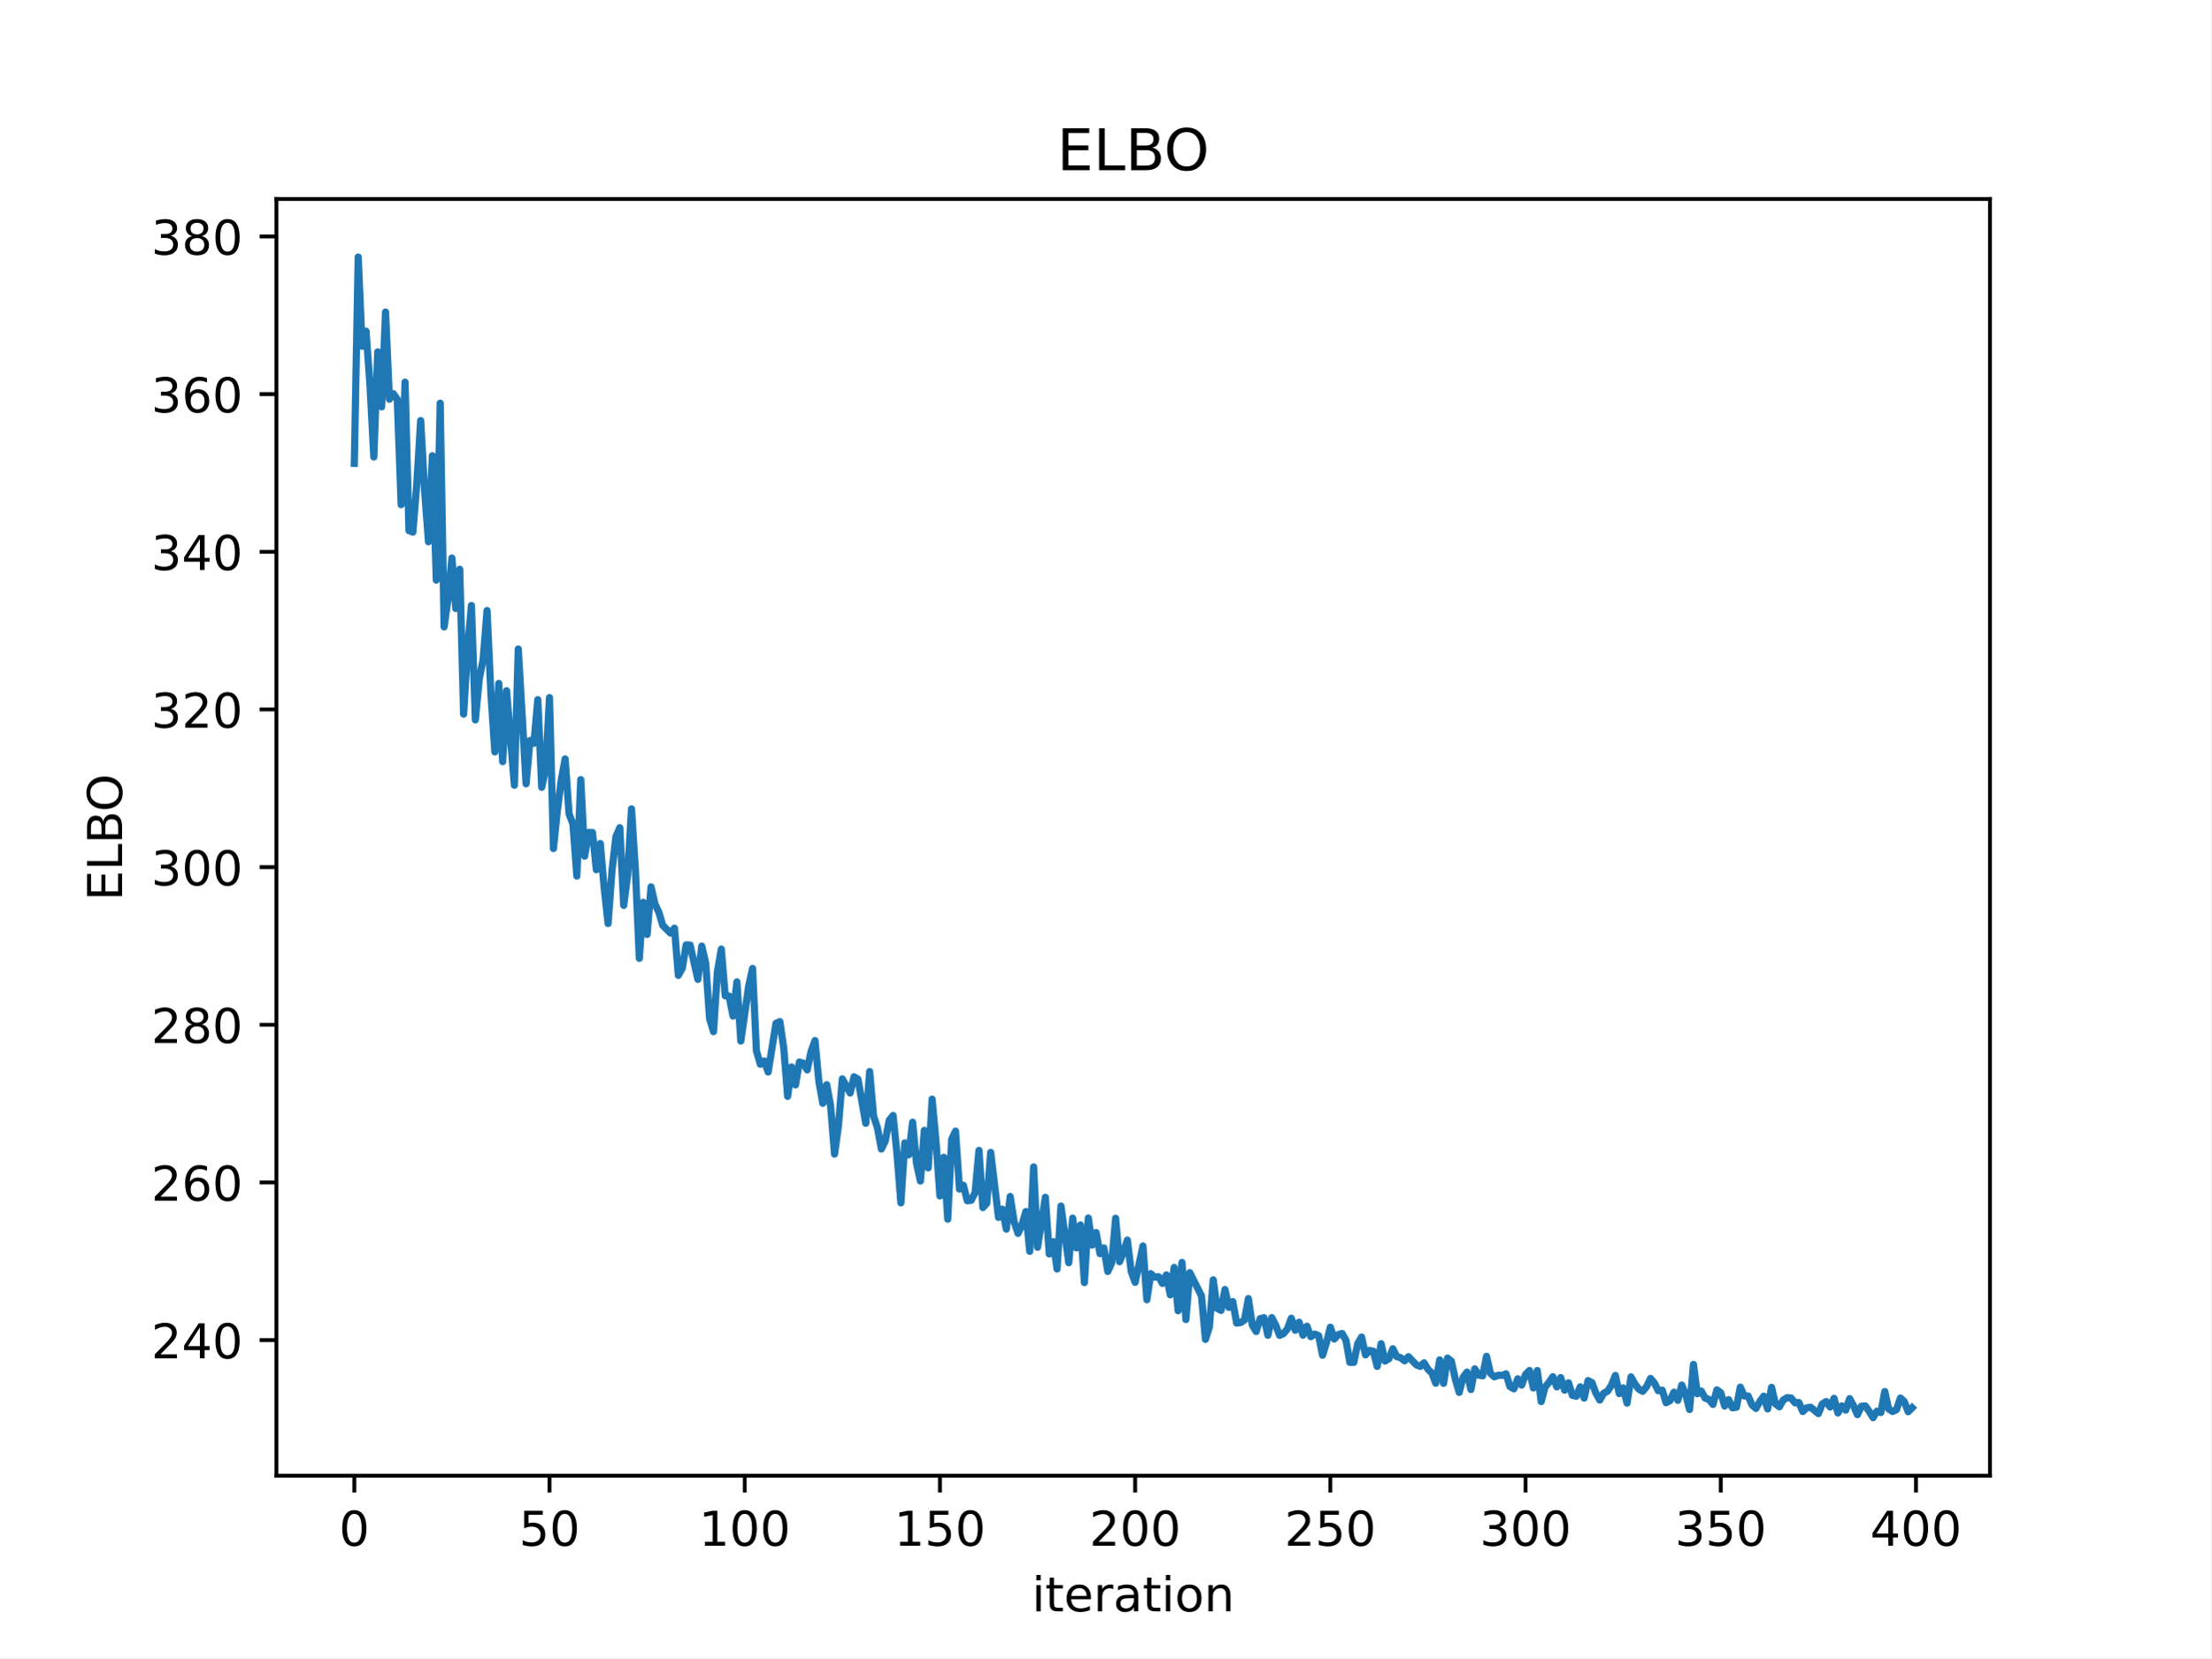
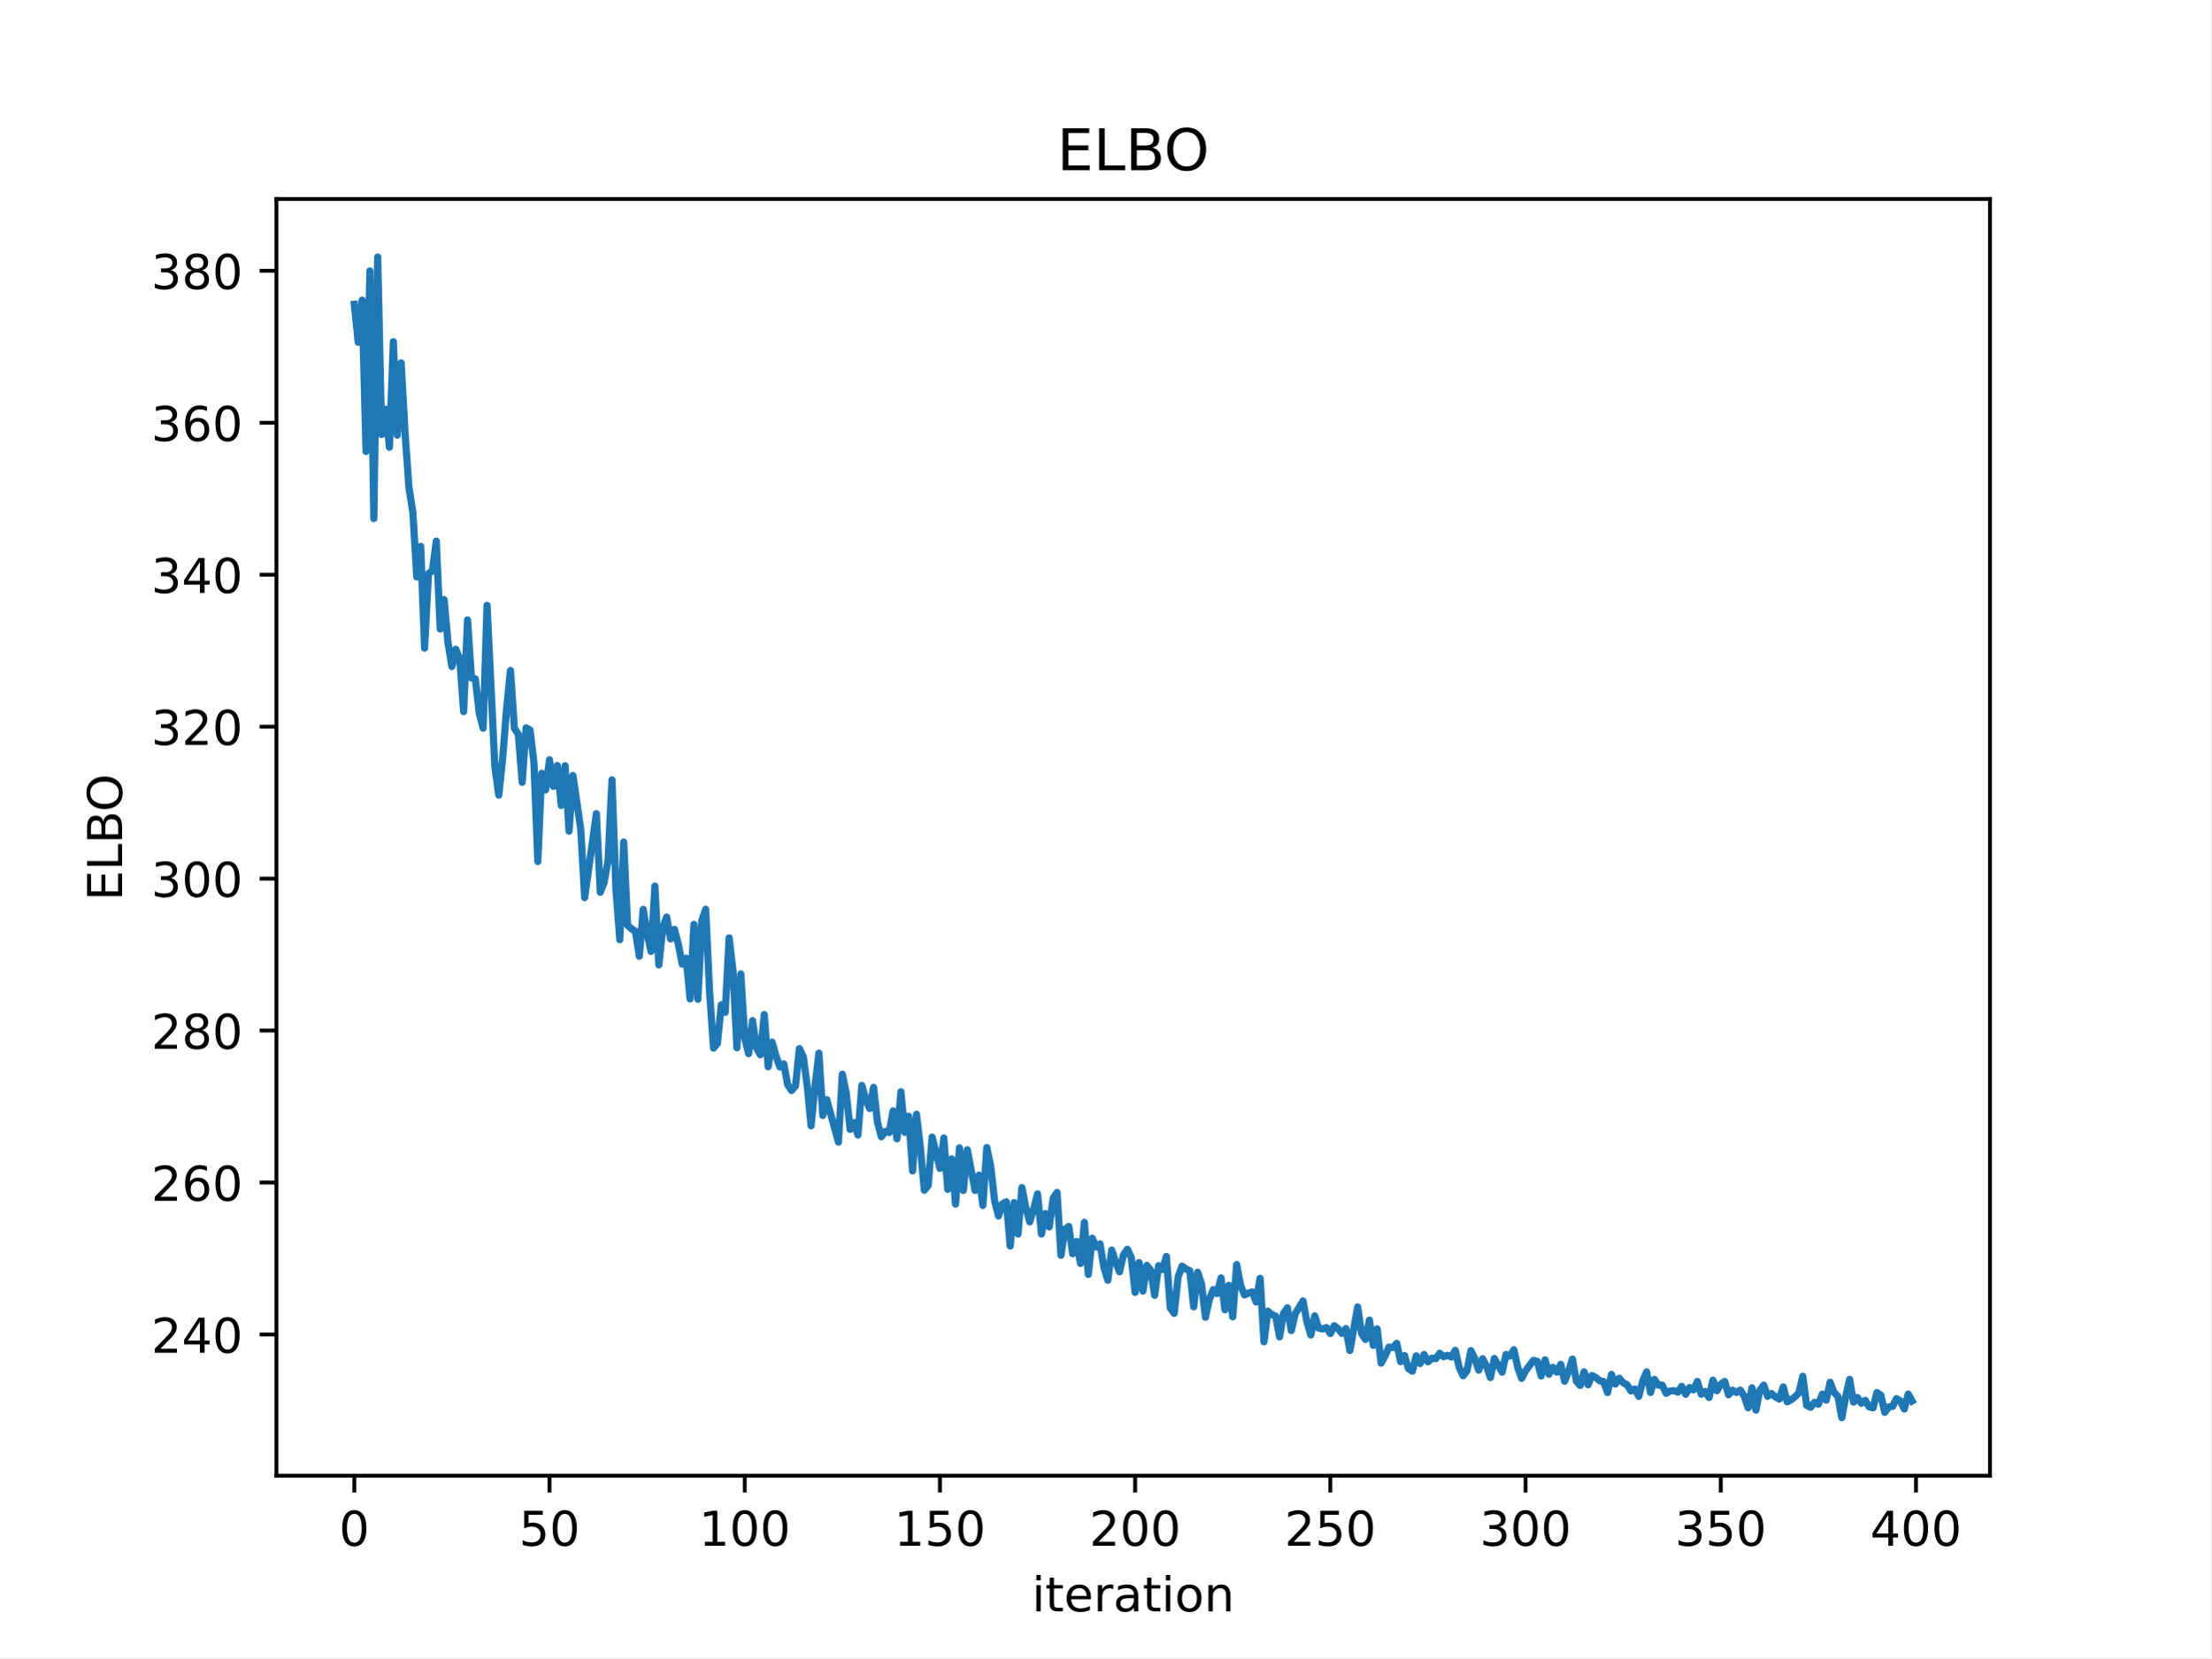
<svg xmlns="http://www.w3.org/2000/svg" xmlns:xlink="http://www.w3.org/1999/xlink" width="460.8pt" height="345.6pt" viewBox="0 0 460.8 345.6" version="1.1">
  <defs>
    <style type="text/css">*{stroke-linejoin: round; stroke-linecap: butt}</style>
  </defs>
  <g id="figure_1">
    <g id="patch_1">
      <path d="M 0 345.6  L 460.8 345.6  L 460.8 0  L 0 0  z " style="fill: #ffffff" />
    </g>
    <g id="axes_1">
      <g id="patch_2">
        <path d="M 57.6 307.584  L 414.72 307.584  L 414.72 41.472  L 57.6 41.472  z " style="fill: #ffffff" />
      </g>
      <g id="matplotlib.axis_1">
        <g id="xtick_1">
          <g id="line2d_1">
            <defs>
-               <path id="m6ed4b82499" d="M 0 0  L 0 3.5  " style="stroke: #000000; stroke-width: 0.8" />
+               <path id="mc9f2b59bc5" d="M 0 0  L 0 3.5  " style="stroke: #000000; stroke-width: 0.8" />
            </defs>
            <g>
-               <use xlink:href="#m6ed4b82499" x="73.833" y="307.584" style="stroke: #000000; stroke-width: 0.8" />
+               <use xlink:href="#mc9f2b59bc5" x="73.833" y="307.584" style="stroke: #000000; stroke-width: 0.8" />
            </g>
          </g>
          <g id="text_1">
            <g transform="translate(70.65148 322.1824) scale(0.1 -0.1)">
              <defs>
                <path id="DejaVuSans-30" d="M 2034 4250  Q 1547 4250 1301 3770  Q 1056 3291 1056 2328  Q 1056 1369 1301 889  Q 1547 409 2034 409  Q 2525 409 2770 889  Q 3016 1369 3016 2328  Q 3016 3291 2770 3770  Q 2525 4250 2034 4250  z M 2034 4750  Q 2819 4750 3233 4129  Q 3647 3509 3647 2328  Q 3647 1150 3233 529  Q 2819 -91 2034 -91  Q 1250 -91 836 529  Q 422 1150 422 2328  Q 422 3509 836 4129  Q 1250 4750 2034 4750  z " transform="scale(0.015625)" />
              </defs>
              <use xlink:href="#DejaVuSans-30" />
            </g>
          </g>
        </g>
        <g id="xtick_2">
          <g id="line2d_2">
            <g>
-               <use xlink:href="#m6ed4b82499" x="114.516" y="307.584" style="stroke: #000000; stroke-width: 0.8" />
+               <use xlink:href="#mc9f2b59bc5" x="114.516" y="307.584" style="stroke: #000000; stroke-width: 0.8" />
            </g>
          </g>
          <g id="text_2">
            <g transform="translate(108.1538 322.1824) scale(0.1 -0.1)">
              <defs>
                <path id="DejaVuSans-35" d="M 691 4666  L 3169 4666  L 3169 4134  L 1269 4134  L 1269 2991  Q 1406 3038 1543 3061  Q 1681 3084 1819 3084  Q 2600 3084 3056 2656  Q 3513 2228 3513 1497  Q 3513 744 3044 326  Q 2575 -91 1722 -91  Q 1428 -91 1123 -41  Q 819 9 494 109  L 494 744  Q 775 591 1075 516  Q 1375 441 1709 441  Q 2250 441 2565 725  Q 2881 1009 2881 1497  Q 2881 1984 2565 2268  Q 2250 2553 1709 2553  Q 1456 2553 1204 2497  Q 953 2441 691 2322  L 691 4666  z " transform="scale(0.015625)" />
              </defs>
              <use xlink:href="#DejaVuSans-35" />
              <use xlink:href="#DejaVuSans-30" transform="translate(63.62305 0)" />
            </g>
          </g>
        </g>
        <g id="xtick_3">
          <g id="line2d_3">
            <g>
-               <use xlink:href="#m6ed4b82499" x="155.2" y="307.584" style="stroke: #000000; stroke-width: 0.8" />
+               <use xlink:href="#mc9f2b59bc5" x="155.2" y="307.584" style="stroke: #000000; stroke-width: 0.8" />
            </g>
          </g>
          <g id="text_3">
            <g transform="translate(145.656 322.1824) scale(0.1 -0.1)">
              <defs>
                <path id="DejaVuSans-31" d="M 794 531  L 1825 531  L 1825 4091  L 703 3866  L 703 4441  L 1819 4666  L 2450 4666  L 2450 531  L 3481 531  L 3481 0  L 794 0  L 794 531  z " transform="scale(0.015625)" />
              </defs>
              <use xlink:href="#DejaVuSans-31" />
              <use xlink:href="#DejaVuSans-30" transform="translate(63.62305 0)" />
              <use xlink:href="#DejaVuSans-30" transform="translate(127.2461 0)" />
            </g>
          </g>
        </g>
        <g id="xtick_4">
          <g id="line2d_4">
            <g>
-               <use xlink:href="#m6ed4b82499" x="195.883" y="307.584" style="stroke: #000000; stroke-width: 0.8" />
+               <use xlink:href="#mc9f2b59bc5" x="195.883" y="307.584" style="stroke: #000000; stroke-width: 0.8" />
            </g>
          </g>
          <g id="text_4">
            <g transform="translate(186.3396 322.1824) scale(0.1 -0.1)">
              <use xlink:href="#DejaVuSans-31" />
              <use xlink:href="#DejaVuSans-35" transform="translate(63.62305 0)" />
              <use xlink:href="#DejaVuSans-30" transform="translate(127.2461 0)" />
            </g>
          </g>
        </g>
        <g id="xtick_5">
          <g id="line2d_5">
            <g>
-               <use xlink:href="#m6ed4b82499" x="236.567" y="307.584" style="stroke: #000000; stroke-width: 0.8" />
+               <use xlink:href="#mc9f2b59bc5" x="236.567" y="307.584" style="stroke: #000000; stroke-width: 0.8" />
            </g>
          </g>
          <g id="text_5">
            <g transform="translate(227.0231 322.1824) scale(0.1 -0.1)">
              <defs>
                <path id="DejaVuSans-32" d="M 1228 531  L 3431 531  L 3431 0  L 469 0  L 469 531  Q 828 903 1448 1529  Q 2069 2156 2228 2338  Q 2531 2678 2651 2914  Q 2772 3150 2772 3378  Q 2772 3750 2511 3984  Q 2250 4219 1831 4219  Q 1534 4219 1204 4116  Q 875 4013 500 3803  L 500 4441  Q 881 4594 1212 4672  Q 1544 4750 1819 4750  Q 2544 4750 2975 4387  Q 3406 4025 3406 3419  Q 3406 3131 3298 2873  Q 3191 2616 2906 2266  Q 2828 2175 2409 1742  Q 1991 1309 1228 531  z " transform="scale(0.015625)" />
              </defs>
              <use xlink:href="#DejaVuSans-32" />
              <use xlink:href="#DejaVuSans-30" transform="translate(63.62305 0)" />
              <use xlink:href="#DejaVuSans-30" transform="translate(127.2461 0)" />
            </g>
          </g>
        </g>
        <g id="xtick_6">
          <g id="line2d_6">
            <g>
-               <use xlink:href="#m6ed4b82499" x="277.25" y="307.584" style="stroke: #000000; stroke-width: 0.8" />
+               <use xlink:href="#mc9f2b59bc5" x="277.25" y="307.584" style="stroke: #000000; stroke-width: 0.8" />
            </g>
          </g>
          <g id="text_6">
            <g transform="translate(267.7066 322.1824) scale(0.1 -0.1)">
              <use xlink:href="#DejaVuSans-32" />
              <use xlink:href="#DejaVuSans-35" transform="translate(63.62305 0)" />
              <use xlink:href="#DejaVuSans-30" transform="translate(127.2461 0)" />
            </g>
          </g>
        </g>
        <g id="xtick_7">
          <g id="line2d_7">
            <g>
-               <use xlink:href="#m6ed4b82499" x="317.934" y="307.584" style="stroke: #000000; stroke-width: 0.8" />
+               <use xlink:href="#mc9f2b59bc5" x="317.934" y="307.584" style="stroke: #000000; stroke-width: 0.8" />
            </g>
          </g>
          <g id="text_7">
            <g transform="translate(308.3901 322.1824) scale(0.1 -0.1)">
              <defs>
                <path id="DejaVuSans-33" d="M 2597 2516  Q 3050 2419 3304 2112  Q 3559 1806 3559 1356  Q 3559 666 3084 287  Q 2609 -91 1734 -91  Q 1441 -91 1130 -33  Q 819 25 488 141  L 488 750  Q 750 597 1062 519  Q 1375 441 1716 441  Q 2309 441 2620 675  Q 2931 909 2931 1356  Q 2931 1769 2642 2001  Q 2353 2234 1838 2234  L 1294 2234  L 1294 2753  L 1863 2753  Q 2328 2753 2575 2939  Q 2822 3125 2822 3475  Q 2822 3834 2567 4026  Q 2313 4219 1838 4219  Q 1578 4219 1281 4162  Q 984 4106 628 3988  L 628 4550  Q 988 4650 1302 4700  Q 1616 4750 1894 4750  Q 2613 4750 3031 4423  Q 3450 4097 3450 3541  Q 3450 3153 3228 2886  Q 3006 2619 2597 2516  z " transform="scale(0.015625)" />
              </defs>
              <use xlink:href="#DejaVuSans-33" />
              <use xlink:href="#DejaVuSans-30" transform="translate(63.62305 0)" />
              <use xlink:href="#DejaVuSans-30" transform="translate(127.2461 0)" />
            </g>
          </g>
        </g>
        <g id="xtick_8">
          <g id="line2d_8">
            <g>
-               <use xlink:href="#m6ed4b82499" x="358.617" y="307.584" style="stroke: #000000; stroke-width: 0.8" />
+               <use xlink:href="#mc9f2b59bc5" x="358.617" y="307.584" style="stroke: #000000; stroke-width: 0.8" />
            </g>
          </g>
          <g id="text_8">
            <g transform="translate(349.0737 322.1824) scale(0.1 -0.1)">
              <use xlink:href="#DejaVuSans-33" />
              <use xlink:href="#DejaVuSans-35" transform="translate(63.62305 0)" />
              <use xlink:href="#DejaVuSans-30" transform="translate(127.2461 0)" />
            </g>
          </g>
        </g>
        <g id="xtick_9">
          <g id="line2d_9">
            <g>
-               <use xlink:href="#m6ed4b82499" x="399.301" y="307.584" style="stroke: #000000; stroke-width: 0.8" />
+               <use xlink:href="#mc9f2b59bc5" x="399.301" y="307.584" style="stroke: #000000; stroke-width: 0.8" />
            </g>
          </g>
          <g id="text_9">
            <g transform="translate(389.7572 322.1824) scale(0.1 -0.1)">
              <defs>
                <path id="DejaVuSans-34" d="M 2419 4116  L 825 1625  L 2419 1625  L 2419 4116  z M 2253 4666  L 3047 4666  L 3047 1625  L 3713 1625  L 3713 1100  L 3047 1100  L 3047 0  L 2419 0  L 2419 1100  L 313 1100  L 313 1709  L 2253 4666  z " transform="scale(0.015625)" />
              </defs>
              <use xlink:href="#DejaVuSans-34" />
              <use xlink:href="#DejaVuSans-30" transform="translate(63.62305 0)" />
              <use xlink:href="#DejaVuSans-30" transform="translate(127.2461 0)" />
            </g>
          </g>
        </g>
        <g id="text_10">
          <g transform="translate(215.0373 335.8606) scale(0.1 -0.1)">
            <defs>
              <path id="DejaVuSans-69" d="M 603 3500  L 1178 3500  L 1178 0  L 603 0  L 603 3500  z M 603 4863  L 1178 4863  L 1178 4134  L 603 4134  L 603 4863  z " transform="scale(0.015625)" />
              <path id="DejaVuSans-74" d="M 1172 4494  L 1172 3500  L 2356 3500  L 2356 3053  L 1172 3053  L 1172 1153  Q 1172 725 1289 603  Q 1406 481 1766 481  L 2356 481  L 2356 0  L 1766 0  Q 1100 0 847 248  Q 594 497 594 1153  L 594 3053  L 172 3053  L 172 3500  L 594 3500  L 594 4494  L 1172 4494  z " transform="scale(0.015625)" />
              <path id="DejaVuSans-65" d="M 3597 1894  L 3597 1613  L 953 1613  Q 991 1019 1311 708  Q 1631 397 2203 397  Q 2534 397 2845 478  Q 3156 559 3463 722  L 3463 178  Q 3153 47 2828 -22  Q 2503 -91 2169 -91  Q 1331 -91 842 396  Q 353 884 353 1716  Q 353 2575 817 3079  Q 1281 3584 2069 3584  Q 2775 3584 3186 3129  Q 3597 2675 3597 1894  z M 3022 2063  Q 3016 2534 2758 2815  Q 2500 3097 2075 3097  Q 1594 3097 1305 2825  Q 1016 2553 972 2059  L 3022 2063  z " transform="scale(0.015625)" />
              <path id="DejaVuSans-72" d="M 2631 2963  Q 2534 3019 2420 3045  Q 2306 3072 2169 3072  Q 1681 3072 1420 2755  Q 1159 2438 1159 1844  L 1159 0  L 581 0  L 581 3500  L 1159 3500  L 1159 2956  Q 1341 3275 1631 3429  Q 1922 3584 2338 3584  Q 2397 3584 2469 3576  Q 2541 3569 2628 3553  L 2631 2963  z " transform="scale(0.015625)" />
              <path id="DejaVuSans-61" d="M 2194 1759  Q 1497 1759 1228 1600  Q 959 1441 959 1056  Q 959 750 1161 570  Q 1363 391 1709 391  Q 2188 391 2477 730  Q 2766 1069 2766 1631  L 2766 1759  L 2194 1759  z M 3341 1997  L 3341 0  L 2766 0  L 2766 531  Q 2569 213 2275 61  Q 1981 -91 1556 -91  Q 1019 -91 701 211  Q 384 513 384 1019  Q 384 1609 779 1909  Q 1175 2209 1959 2209  L 2766 2209  L 2766 2266  Q 2766 2663 2505 2880  Q 2244 3097 1772 3097  Q 1472 3097 1187 3025  Q 903 2953 641 2809  L 641 3341  Q 956 3463 1253 3523  Q 1550 3584 1831 3584  Q 2591 3584 2966 3190  Q 3341 2797 3341 1997  z " transform="scale(0.015625)" />
              <path id="DejaVuSans-6f" d="M 1959 3097  Q 1497 3097 1228 2736  Q 959 2375 959 1747  Q 959 1119 1226 758  Q 1494 397 1959 397  Q 2419 397 2687 759  Q 2956 1122 2956 1747  Q 2956 2369 2687 2733  Q 2419 3097 1959 3097  z M 1959 3584  Q 2709 3584 3137 3096  Q 3566 2609 3566 1747  Q 3566 888 3137 398  Q 2709 -91 1959 -91  Q 1206 -91 779 398  Q 353 888 353 1747  Q 353 2609 779 3096  Q 1206 3584 1959 3584  z " transform="scale(0.015625)" />
              <path id="DejaVuSans-6e" d="M 3513 2113  L 3513 0  L 2938 0  L 2938 2094  Q 2938 2591 2744 2837  Q 2550 3084 2163 3084  Q 1697 3084 1428 2787  Q 1159 2491 1159 1978  L 1159 0  L 581 0  L 581 3500  L 1159 3500  L 1159 2956  Q 1366 3272 1645 3428  Q 1925 3584 2291 3584  Q 2894 3584 3203 3211  Q 3513 2838 3513 2113  z " transform="scale(0.015625)" />
            </defs>
            <use xlink:href="#DejaVuSans-69" />
            <use xlink:href="#DejaVuSans-74" transform="translate(27.7832 0)" />
            <use xlink:href="#DejaVuSans-65" transform="translate(66.99219 0)" />
            <use xlink:href="#DejaVuSans-72" transform="translate(128.5156 0)" />
            <use xlink:href="#DejaVuSans-61" transform="translate(169.6289 0)" />
            <use xlink:href="#DejaVuSans-74" transform="translate(230.9082 0)" />
            <use xlink:href="#DejaVuSans-69" transform="translate(270.1172 0)" />
            <use xlink:href="#DejaVuSans-6f" transform="translate(297.9004 0)" />
            <use xlink:href="#DejaVuSans-6e" transform="translate(359.082 0)" />
          </g>
        </g>
      </g>
      <g id="matplotlib.axis_2">
        <g id="ytick_1">
          <g id="line2d_10">
            <defs>
-               <path id="me697abcbcf" d="M 0 0  L -3.5 0  " style="stroke: #000000; stroke-width: 0.8" />
+               <path id="m7036681810" d="M 0 0  L -3.5 0  " style="stroke: #000000; stroke-width: 0.8" />
            </defs>
            <g>
-               <use xlink:href="#me697abcbcf" x="57.6" y="279.325" style="stroke: #000000; stroke-width: 0.8" />
+               <use xlink:href="#m7036681810" x="57.6" y="278.152" style="stroke: #000000; stroke-width: 0.8" />
            </g>
          </g>
          <g id="text_11">
-             <g transform="translate(31.5125 283.1246) scale(0.1 -0.1)">
+             <g transform="translate(31.5125 281.9514) scale(0.1 -0.1)">
              <use xlink:href="#DejaVuSans-32" />
              <use xlink:href="#DejaVuSans-34" transform="translate(63.62305 0)" />
              <use xlink:href="#DejaVuSans-30" transform="translate(127.2461 0)" />
            </g>
          </g>
        </g>
        <g id="ytick_2">
          <g id="line2d_11">
            <g>
-               <use xlink:href="#me697abcbcf" x="57.6" y="246.461" style="stroke: #000000; stroke-width: 0.8" />
+               <use xlink:href="#m7036681810" x="57.6" y="246.478" style="stroke: #000000; stroke-width: 0.8" />
            </g>
          </g>
          <g id="text_12">
-             <g transform="translate(31.5125 250.2606) scale(0.1 -0.1)">
+             <g transform="translate(31.5125 250.2774) scale(0.1 -0.1)">
              <defs>
                <path id="DejaVuSans-36" d="M 2113 2584  Q 1688 2584 1439 2293  Q 1191 2003 1191 1497  Q 1191 994 1439 701  Q 1688 409 2113 409  Q 2538 409 2786 701  Q 3034 994 3034 1497  Q 3034 2003 2786 2293  Q 2538 2584 2113 2584  z M 3366 4563  L 3366 3988  Q 3128 4100 2886 4159  Q 2644 4219 2406 4219  Q 1781 4219 1451 3797  Q 1122 3375 1075 2522  Q 1259 2794 1537 2939  Q 1816 3084 2150 3084  Q 2853 3084 3261 2657  Q 3669 2231 3669 1497  Q 3669 778 3244 343  Q 2819 -91 2113 -91  Q 1303 -91 875 529  Q 447 1150 447 2328  Q 447 3434 972 4092  Q 1497 4750 2381 4750  Q 2619 4750 2861 4703  Q 3103 4656 3366 4563  z " transform="scale(0.015625)" />
              </defs>
              <use xlink:href="#DejaVuSans-32" />
              <use xlink:href="#DejaVuSans-36" transform="translate(63.62305 0)" />
              <use xlink:href="#DejaVuSans-30" transform="translate(127.2461 0)" />
            </g>
          </g>
        </g>
        <g id="ytick_3">
          <g id="line2d_12">
            <g>
-               <use xlink:href="#me697abcbcf" x="57.6" y="213.597" style="stroke: #000000; stroke-width: 0.8" />
+               <use xlink:href="#m7036681810" x="57.6" y="214.804" style="stroke: #000000; stroke-width: 0.8" />
            </g>
          </g>
          <g id="text_13">
-             <g transform="translate(31.5125 217.3967) scale(0.1 -0.1)">
+             <g transform="translate(31.5125 218.6034) scale(0.1 -0.1)">
              <defs>
                <path id="DejaVuSans-38" d="M 2034 2216  Q 1584 2216 1326 1975  Q 1069 1734 1069 1313  Q 1069 891 1326 650  Q 1584 409 2034 409  Q 2484 409 2743 651  Q 3003 894 3003 1313  Q 3003 1734 2745 1975  Q 2488 2216 2034 2216  z M 1403 2484  Q 997 2584 770 2862  Q 544 3141 544 3541  Q 544 4100 942 4425  Q 1341 4750 2034 4750  Q 2731 4750 3128 4425  Q 3525 4100 3525 3541  Q 3525 3141 3298 2862  Q 3072 2584 2669 2484  Q 3125 2378 3379 2068  Q 3634 1759 3634 1313  Q 3634 634 3220 271  Q 2806 -91 2034 -91  Q 1263 -91 848 271  Q 434 634 434 1313  Q 434 1759 690 2068  Q 947 2378 1403 2484  z M 1172 3481  Q 1172 3119 1398 2916  Q 1625 2713 2034 2713  Q 2441 2713 2670 2916  Q 2900 3119 2900 3481  Q 2900 3844 2670 4047  Q 2441 4250 2034 4250  Q 1625 4250 1398 4047  Q 1172 3844 1172 3481  z " transform="scale(0.015625)" />
              </defs>
              <use xlink:href="#DejaVuSans-32" />
              <use xlink:href="#DejaVuSans-38" transform="translate(63.62305 0)" />
              <use xlink:href="#DejaVuSans-30" transform="translate(127.2461 0)" />
            </g>
          </g>
        </g>
        <g id="ytick_4">
          <g id="line2d_13">
            <g>
-               <use xlink:href="#me697abcbcf" x="57.6" y="180.733" style="stroke: #000000; stroke-width: 0.8" />
+               <use xlink:href="#m7036681810" x="57.6" y="183.13" style="stroke: #000000; stroke-width: 0.8" />
            </g>
          </g>
          <g id="text_14">
-             <g transform="translate(31.5125 184.5327) scale(0.1 -0.1)">
+             <g transform="translate(31.5125 186.9294) scale(0.1 -0.1)">
              <use xlink:href="#DejaVuSans-33" />
              <use xlink:href="#DejaVuSans-30" transform="translate(63.62305 0)" />
              <use xlink:href="#DejaVuSans-30" transform="translate(127.2461 0)" />
            </g>
          </g>
        </g>
        <g id="ytick_5">
          <g id="line2d_14">
            <g>
-               <use xlink:href="#me697abcbcf" x="57.6" y="147.869" style="stroke: #000000; stroke-width: 0.8" />
+               <use xlink:href="#m7036681810" x="57.6" y="151.456" style="stroke: #000000; stroke-width: 0.8" />
            </g>
          </g>
          <g id="text_15">
-             <g transform="translate(31.5125 151.6687) scale(0.1 -0.1)">
+             <g transform="translate(31.5125 155.2554) scale(0.1 -0.1)">
              <use xlink:href="#DejaVuSans-33" />
              <use xlink:href="#DejaVuSans-32" transform="translate(63.62305 0)" />
              <use xlink:href="#DejaVuSans-30" transform="translate(127.2461 0)" />
            </g>
          </g>
        </g>
        <g id="ytick_6">
          <g id="line2d_15">
            <g>
-               <use xlink:href="#me697abcbcf" x="57.6" y="115.006" style="stroke: #000000; stroke-width: 0.8" />
+               <use xlink:href="#m7036681810" x="57.6" y="119.782" style="stroke: #000000; stroke-width: 0.8" />
            </g>
          </g>
          <g id="text_16">
-             <g transform="translate(31.5125 118.8047) scale(0.1 -0.1)">
+             <g transform="translate(31.5125 123.5814) scale(0.1 -0.1)">
              <use xlink:href="#DejaVuSans-33" />
              <use xlink:href="#DejaVuSans-34" transform="translate(63.62305 0)" />
              <use xlink:href="#DejaVuSans-30" transform="translate(127.2461 0)" />
            </g>
          </g>
        </g>
        <g id="ytick_7">
          <g id="line2d_16">
            <g>
-               <use xlink:href="#me697abcbcf" x="57.6" y="82.142" style="stroke: #000000; stroke-width: 0.8" />
+               <use xlink:href="#m7036681810" x="57.6" y="88.108" style="stroke: #000000; stroke-width: 0.8" />
            </g>
          </g>
          <g id="text_17">
-             <g transform="translate(31.5125 85.94076) scale(0.1 -0.1)">
+             <g transform="translate(31.5125 91.90742) scale(0.1 -0.1)">
              <use xlink:href="#DejaVuSans-33" />
              <use xlink:href="#DejaVuSans-36" transform="translate(63.62305 0)" />
              <use xlink:href="#DejaVuSans-30" transform="translate(127.2461 0)" />
            </g>
          </g>
        </g>
        <g id="ytick_8">
          <g id="line2d_17">
            <g>
-               <use xlink:href="#me697abcbcf" x="57.6" y="49.278" style="stroke: #000000; stroke-width: 0.8" />
+               <use xlink:href="#m7036681810" x="57.6" y="56.434" style="stroke: #000000; stroke-width: 0.8" />
            </g>
          </g>
          <g id="text_18">
-             <g transform="translate(31.5125 53.07679) scale(0.1 -0.1)">
+             <g transform="translate(31.5125 60.23342) scale(0.1 -0.1)">
              <use xlink:href="#DejaVuSans-33" />
              <use xlink:href="#DejaVuSans-38" transform="translate(63.62305 0)" />
              <use xlink:href="#DejaVuSans-30" transform="translate(127.2461 0)" />
            </g>
          </g>
        </g>
        <g id="text_19">
          <g transform="translate(25.43281 187.7522) rotate(-90) scale(0.1 -0.1)">
            <defs>
              <path id="DejaVuSans-45" d="M 628 4666  L 3578 4666  L 3578 4134  L 1259 4134  L 1259 2753  L 3481 2753  L 3481 2222  L 1259 2222  L 1259 531  L 3634 531  L 3634 0  L 628 0  L 628 4666  z " transform="scale(0.015625)" />
              <path id="DejaVuSans-4c" d="M 628 4666  L 1259 4666  L 1259 531  L 3531 531  L 3531 0  L 628 0  L 628 4666  z " transform="scale(0.015625)" />
              <path id="DejaVuSans-42" d="M 1259 2228  L 1259 519  L 2272 519  Q 2781 519 3026 730  Q 3272 941 3272 1375  Q 3272 1813 3026 2020  Q 2781 2228 2272 2228  L 1259 2228  z M 1259 4147  L 1259 2741  L 2194 2741  Q 2656 2741 2882 2914  Q 3109 3088 3109 3444  Q 3109 3797 2882 3972  Q 2656 4147 2194 4147  L 1259 4147  z M 628 4666  L 2241 4666  Q 2963 4666 3353 4366  Q 3744 4066 3744 3513  Q 3744 3084 3544 2831  Q 3344 2578 2956 2516  Q 3422 2416 3680 2098  Q 3938 1781 3938 1306  Q 3938 681 3513 340  Q 3088 0 2303 0  L 628 0  L 628 4666  z " transform="scale(0.015625)" />
              <path id="DejaVuSans-4f" d="M 2522 4238  Q 1834 4238 1429 3725  Q 1025 3213 1025 2328  Q 1025 1447 1429 934  Q 1834 422 2522 422  Q 3209 422 3611 934  Q 4013 1447 4013 2328  Q 4013 3213 3611 3725  Q 3209 4238 2522 4238  z M 2522 4750  Q 3503 4750 4090 4092  Q 4678 3434 4678 2328  Q 4678 1225 4090 567  Q 3503 -91 2522 -91  Q 1538 -91 948 565  Q 359 1222 359 2328  Q 359 3434 948 4092  Q 1538 4750 2522 4750  z " transform="scale(0.015625)" />
            </defs>
            <use xlink:href="#DejaVuSans-45" />
            <use xlink:href="#DejaVuSans-4c" transform="translate(63.18359 0)" />
            <use xlink:href="#DejaVuSans-42" transform="translate(118.8965 0)" />
            <use xlink:href="#DejaVuSans-4f" transform="translate(185.75 0)" />
          </g>
        </g>
      </g>
      <g id="line2d_18">
-         <path d="M 73.833 96.571  L 74.646 53.568  L 75.46 72.165  L 76.274 69.022  L 77.087 80.024  L 77.901 95.253  L 78.715 73.341  L 79.528 84.79  L 80.342 65.038  L 81.156 83.215  L 81.969 82.054  L 82.783 83.237  L 83.597 105.188  L 84.41 79.647  L 85.224 110.587  L 86.038 110.907  L 86.851 100.944  L 87.665 87.654  L 88.479 102.228  L 89.292 112.922  L 90.106 94.991  L 90.92 120.91  L 91.733 84.035  L 92.547 130.668  L 93.361 124.852  L 94.174 116.313  L 94.988 126.84  L 95.802 118.645  L 96.616 148.844  L 97.429 135.361  L 98.243 126.201  L 99.057 150.043  L 99.87 141.548  L 100.684 137.387  L 101.498 127.253  L 102.311 144.809  L 103.125 156.72  L 103.939 142.444  L 104.752 158.752  L 105.566 143.966  L 107.193 163.669  L 108.007 135.277  L 109.634 163.37  L 110.448 154.344  L 111.262 154.921  L 112.075 145.832  L 112.889 164.097  L 113.703 160.128  L 114.516 145.4  L 115.33 176.863  L 116.144 169.014  L 116.957 162.591  L 117.771 158.181  L 118.585 169.613  L 119.398 171.763  L 120.212 182.605  L 121.026 162.494  L 121.839 178.456  L 122.653 173.503  L 123.467 173.526  L 124.28 181.283  L 125.094 175.813  L 125.908 185.108  L 126.721 192.498  L 127.535 181.458  L 128.349 174.414  L 129.162 172.52  L 129.976 188.708  L 130.79 182.453  L 131.603 168.59  L 132.417 181.379  L 133.231 199.751  L 134.044 188.052  L 134.858 194.766  L 135.672 184.855  L 136.485 188.398  L 137.299 190.151  L 138.113 192.869  L 139.74 194.494  L 140.554 193.455  L 141.367 203.292  L 142.181 201.792  L 142.995 196.942  L 143.808 196.972  L 145.436 204.135  L 146.249 197.197  L 147.063 200.723  L 147.877 212.293  L 148.69 215.031  L 149.504 202.542  L 150.318 197.819  L 151.131 207.557  L 151.945 207.605  L 152.759 211.783  L 153.572 204.654  L 154.386 216.987  L 156.013 205.582  L 156.827 201.862  L 157.641 219.049  L 158.454 221.828  L 159.268 221.141  L 160.082 223.451  L 161.709 213.3  L 162.523 212.939  L 163.336 218.542  L 164.15 228.518  L 164.964 222.386  L 165.777 226.132  L 166.591 221.366  L 167.405 221.602  L 168.219 223.002  L 169.032 219.133  L 169.846 216.893  L 170.66 225.487  L 171.473 229.956  L 172.287 226.087  L 173.101 230.548  L 173.914 240.552  L 174.728 234.646  L 175.542 224.873  L 177.169 227.824  L 177.983 224.438  L 178.796 224.926  L 180.424 234.132  L 181.237 223.342  L 182.051 232.625  L 182.865 235.102  L 183.678 239.489  L 184.492 237.816  L 185.306 233.522  L 186.119 232.495  L 186.933 240.515  L 187.747 250.722  L 188.56 238.215  L 189.374 240.697  L 190.188 233.914  L 191.001 242.466  L 191.815 246.173  L 192.629 235.608  L 193.442 243.418  L 194.256 229.094  L 195.07 238.027  L 195.883 249.28  L 196.697 241.21  L 197.511 254.121  L 198.324 237.469  L 199.138 235.765  L 199.952 247.843  L 200.765 247.042  L 201.579 250.275  L 202.393 250.186  L 203.206 248.582  L 204.02 239.78  L 204.834 251.702  L 205.647 250.798  L 206.461 240.205  L 208.088 253.749  L 208.902 252.037  L 209.716 256.194  L 210.529 249.387  L 211.343 254.627  L 212.157 257.076  L 212.97 255.327  L 213.784 252.532  L 214.598 260.816  L 215.411 243.226  L 216.225 259.969  L 217.852 249.558  L 218.666 261.37  L 219.48 258.809  L 220.293 264.502  L 221.107 251.386  L 222.734 263.193  L 223.548 253.893  L 224.362 260.106  L 225.175 255.314  L 225.989 267.342  L 226.803 253.867  L 227.616 259.507  L 228.43 256.906  L 229.244 261.316  L 230.057 260.111  L 230.871 265.013  L 231.685 263.208  L 232.498 253.918  L 233.312 262.98  L 234.126 261.048  L 234.939 258.476  L 235.753 265.062  L 236.567 267.275  L 238.194 259.71  L 239.008 270.912  L 239.822 265.475  L 240.635 266.208  L 241.449 266.101  L 242.263 267.516  L 243.076 265.731  L 243.89 269.889  L 244.704 264.171  L 245.517 273.199  L 246.331 263.131  L 247.145 275.036  L 247.958 265.265  L 250.399 270.119  L 251.213 279.171  L 252.027 276.613  L 252.84 266.759  L 253.654 272.704  L 254.468 273.133  L 255.281 268.78  L 256.095 272.511  L 256.909 271.284  L 257.722 275.773  L 258.536 275.669  L 259.35 275.134  L 260.163 270.662  L 260.977 276.186  L 261.791 277.539  L 262.604 274.863  L 263.418 274.648  L 264.232 278.313  L 265.045 274.637  L 265.859 276.2  L 266.673 278.331  L 267.486 277.964  L 268.3 276.98  L 269.114 274.76  L 269.927 277.271  L 270.741 275.592  L 271.555 278.299  L 272.368 276.418  L 273.182 278.617  L 273.996 278.06  L 274.809 278.403  L 275.623 282.478  L 276.437 279.857  L 277.25 276.634  L 278.064 279.097  L 278.878 278.187  L 279.691 277.936  L 280.505 279.356  L 281.319 283.96  L 282.132 283.968  L 282.946 280.065  L 283.76 278.677  L 284.573 282.403  L 285.387 281.485  L 286.201 281.631  L 287.014 284.8  L 287.828 280.075  L 288.642 283.691  L 289.455 283.199  L 290.269 281.126  L 291.083 282.758  L 291.896 282.989  L 292.71 283.643  L 293.524 282.775  L 295.151 284.463  L 295.965 284.804  L 296.778 284.052  L 297.592 285.401  L 298.406 286.175  L 299.219 288.311  L 300.033 283.44  L 300.847 288.342  L 301.66 283.071  L 302.474 283.706  L 303.288 287.45  L 304.101 290.221  L 304.915 287.068  L 305.729 285.991  L 306.543 289.623  L 307.356 285.313  L 308.17 286.63  L 308.984 286.767  L 309.797 282.701  L 310.611 286.256  L 311.425 286.977  L 312.238 286.649  L 313.052 286.685  L 313.866 286.345  L 314.679 289.014  L 315.493 289.477  L 316.307 287.391  L 317.12 288.692  L 317.934 286.487  L 318.748 285.65  L 319.561 289.3  L 320.375 285.666  L 321.189 292.133  L 322.002 289.099  L 322.816 288.114  L 323.63 286.946  L 324.443 289.073  L 325.257 287.137  L 326.071 289.763  L 326.884 288.223  L 327.698 290.831  L 328.512 291.023  L 329.325 289.061  L 330.139 291.41  L 330.953 287.764  L 331.766 288.171  L 332.58 290.334  L 333.394 291.821  L 334.207 290.391  L 335.021 289.968  L 335.835 288.717  L 336.648 286.69  L 337.462 290.479  L 338.276 289.278  L 339.089 292.455  L 339.903 286.995  L 340.717 288.457  L 341.53 289.539  L 342.344 289.998  L 343.158 289.004  L 343.971 287.314  L 344.785 288.276  L 345.599 289.876  L 346.412 289.762  L 347.226 292.378  L 348.04 291.927  L 348.853 290.179  L 349.667 291.876  L 350.481 288.691  L 351.294 290.594  L 352.108 293.783  L 352.922 284.389  L 353.735 290.503  L 354.549 289.948  L 355.363 291.418  L 356.176 291.697  L 356.99 292.724  L 357.804 289.69  L 358.617 290.288  L 359.431 293.068  L 360.245 291.738  L 361.058 293.439  L 361.872 293.314  L 362.686 289.122  L 363.499 290.978  L 364.313 290.962  L 365.127 292.838  L 365.94 293.562  L 366.754 292.111  L 367.568 291.007  L 368.381 293.667  L 369.195 289.168  L 370.009 292.604  L 370.822 293.226  L 371.636 291.804  L 372.45 291.314  L 373.263 291.39  L 374.077 292.387  L 374.891 292.335  L 375.704 294.207  L 376.518 293.438  L 377.332 293.314  L 378.959 294.64  L 379.773 292.619  L 380.587 292.127  L 381.4 293.269  L 382.214 291.461  L 383.028 294.511  L 383.841 293.027  L 384.655 293.919  L 385.469 291.519  L 386.282 292.996  L 387.096 294.857  L 387.91 293.115  L 388.723 293.035  L 389.537 294.154  L 390.351 295.488  L 391.164 294.132  L 391.978 294.416  L 392.792 290.037  L 393.605 293.693  L 394.419 294.207  L 395.233 293.806  L 396.046 291.395  L 396.86 292.133  L 397.674 294.251  L 398.487 293.427  L 398.487 293.427  " clip-path="url(#p3c0c13ecd3)" style="fill: none; stroke: #1f77b4; stroke-width: 1.5; stroke-linecap: square" />
+         <path d="M 73.833 63.426  L 74.646 71.323  L 75.46 62.552  L 76.274 94.092  L 77.087 56.462  L 77.901 108.082  L 78.715 53.568  L 79.528 90.539  L 80.342 85.293  L 81.156 93.216  L 81.969 71.21  L 82.783 90.692  L 83.597 75.633  L 84.41 90.273  L 85.224 101.645  L 86.038 106.804  L 86.851 120.252  L 87.665 113.9  L 88.479 135.087  L 89.292 119.544  L 90.106 118.98  L 90.92 112.783  L 91.733 131.106  L 92.547 124.982  L 93.361 133.999  L 94.174 138.918  L 94.988 135.33  L 95.802 137.28  L 96.616 148.318  L 97.429 129.21  L 98.243 141.318  L 99.057 141.501  L 99.87 148.653  L 100.684 151.774  L 101.498 126.168  L 103.125 159.774  L 103.939 165.728  L 104.752 158.014  L 105.566 147.751  L 106.38 139.753  L 107.193 151.784  L 108.007 153.027  L 108.821 163.052  L 109.634 151.708  L 110.448 152.134  L 111.262 158.909  L 112.075 179.566  L 112.889 161.17  L 113.703 164.645  L 114.516 158.363  L 115.33 163.904  L 116.144 159.56  L 116.957 167.879  L 117.771 159.613  L 118.585 173.243  L 119.398 161.637  L 121.026 172.818  L 121.839 187.086  L 124.28 169.595  L 125.094 185.973  L 125.908 183.891  L 126.721 179.277  L 127.535 162.559  L 128.349 185.2  L 129.162 195.861  L 129.976 175.511  L 130.79 192.88  L 131.603 193.583  L 132.417 194.12  L 133.231 199.309  L 134.044 189.536  L 134.858 194.591  L 135.672 198.307  L 136.485 184.684  L 137.299 201.118  L 138.113 193.442  L 138.926 191.141  L 139.74 195.7  L 140.554 193.711  L 141.367 196.829  L 142.181 200.969  L 142.995 199.717  L 143.808 208.204  L 144.622 192.67  L 145.436 208.273  L 146.249 191.869  L 147.063 189.515  L 147.877 206.735  L 148.69 218.46  L 149.504 217.486  L 150.318 209.428  L 151.131 211.001  L 151.945 195.483  L 152.759 202.416  L 153.572 218.391  L 154.386 202.997  L 155.2 216.383  L 156.013 219.625  L 156.827 212.735  L 157.641 218.421  L 158.454 219.852  L 159.268 211.47  L 160.082 222.34  L 160.895 217.208  L 161.709 220.038  L 162.523 222.392  L 163.336 221.752  L 164.15 226.077  L 164.964 227.291  L 165.777 226.354  L 166.591 218.563  L 167.405 220.275  L 168.219 226.332  L 169.032 234.652  L 169.846 226.391  L 170.66 219.507  L 171.473 232.499  L 172.287 229.19  L 174.728 238.044  L 175.542 223.896  L 176.355 227.855  L 177.169 235.407  L 177.983 233.979  L 178.796 236.575  L 179.61 226.237  L 180.424 229.21  L 181.237 231.053  L 182.051 226.648  L 182.865 233.932  L 183.678 236.936  L 184.492 235.81  L 185.306 236.073  L 186.119 231.547  L 186.933 237.373  L 187.747 227.564  L 188.56 236.018  L 189.374 232.664  L 190.188 244.045  L 191.001 232.255  L 191.815 239.309  L 192.629 248.083  L 193.442 247.087  L 194.256 237.008  L 195.883 243.542  L 196.697 237.206  L 197.511 247.885  L 198.324 241.551  L 199.138 250.976  L 199.952 239.245  L 200.765 248.126  L 201.579 239.64  L 203.206 248.124  L 204.02 244.937  L 204.834 251.247  L 205.647 239.181  L 206.461 243.054  L 207.275 250.265  L 208.088 253.459  L 208.902 250.907  L 209.716 250.507  L 210.529 259.718  L 211.343 250.657  L 212.157 257.215  L 212.97 247.55  L 213.784 251.718  L 214.598 254.676  L 215.411 251.99  L 216.225 248.833  L 217.039 257.219  L 217.852 252.953  L 218.666 255.717  L 219.48 249.753  L 220.293 248.537  L 221.107 261.656  L 221.921 256.255  L 222.734 255.61  L 223.548 261.324  L 224.362 258.76  L 225.175 263.346  L 225.989 254.783  L 226.803 265.627  L 227.616 258.09  L 228.43 259.94  L 229.244 259.261  L 230.057 264.144  L 230.871 266.85  L 231.685 260.557  L 232.498 262.997  L 233.312 265.081  L 234.126 261.579  L 234.939 260.393  L 235.753 262.095  L 236.567 269.384  L 237.381 263.153  L 238.194 269.104  L 239.008 263.748  L 239.822 264.822  L 240.635 269.983  L 241.449 263.823  L 242.263 264.623  L 243.076 261.881  L 243.89 272.623  L 244.704 273.754  L 245.517 266.174  L 246.331 263.91  L 247.145 264.489  L 247.958 264.863  L 248.772 272.389  L 249.586 265.175  L 250.399 267.572  L 251.213 274.556  L 252.027 270.859  L 252.84 268.804  L 253.654 269.633  L 254.468 266.355  L 255.281 273.002  L 256.095 267.898  L 256.909 274.465  L 257.722 263.575  L 258.536 267.906  L 259.35 269.908  L 260.163 269.511  L 260.977 269.287  L 261.791 271.371  L 262.604 266.446  L 263.418 279.673  L 264.232 273.285  L 265.045 274.028  L 265.859 274.314  L 266.673 278.66  L 267.486 273.754  L 268.3 272.602  L 269.114 277.331  L 269.927 273.833  L 271.555 271.161  L 272.368 275.545  L 273.182 278.255  L 273.996 274.272  L 274.809 276.825  L 275.623 277.002  L 276.437 276.703  L 277.25 277.949  L 278.064 276.324  L 278.878 276.954  L 279.691 277.937  L 280.505 276.918  L 281.319 281.495  L 282.946 272.43  L 283.76 277.96  L 284.573 279.192  L 285.387 275.165  L 286.201 280.432  L 287.014 276.978  L 287.828 284.118  L 288.642 282.65  L 289.455 280.779  L 290.269 280.88  L 291.083 280.002  L 291.896 283.812  L 292.71 282.539  L 293.524 285.242  L 294.337 285.803  L 295.151 282.609  L 295.965 284.191  L 296.778 282.317  L 297.592 283.842  L 298.406 283.098  L 299.219 283.189  L 300.033 282.053  L 300.847 282.784  L 301.66 282.493  L 302.474 282.844  L 303.288 281.462  L 304.101 285.009  L 304.915 286.748  L 305.729 285.705  L 306.543 281.519  L 307.356 283.164  L 308.17 285.587  L 308.984 283.206  L 309.797 284.761  L 310.611 287.127  L 311.425 283.151  L 313.052 286.007  L 313.866 282.314  L 314.679 282.663  L 315.493 281.328  L 316.307 285.023  L 317.12 287.298  L 317.934 285.709  L 319.561 283.549  L 320.375 283.753  L 321.189 286.802  L 322.002 283.441  L 322.816 286.44  L 323.63 284.988  L 324.443 285.995  L 325.257 284.37  L 326.071 287.883  L 326.884 285.861  L 327.698 283.269  L 328.512 287.871  L 329.325 288.783  L 330.139 285.932  L 330.953 288.637  L 331.766 286.708  L 332.58 287.105  L 333.394 287.807  L 334.207 287.975  L 335.021 290.251  L 335.835 286.463  L 336.648 288.476  L 337.462 287.27  L 338.276 288.208  L 339.089 288.638  L 339.903 289.924  L 340.717 289.512  L 341.53 291.049  L 342.344 287.868  L 343.158 285.942  L 343.971 290.241  L 344.785 287.499  L 345.599 288.713  L 346.412 288.705  L 347.226 290.408  L 348.04 289.932  L 348.853 289.857  L 349.667 290.171  L 350.481 288.962  L 351.294 290.613  L 352.108 289.21  L 352.922 289.686  L 353.735 287.942  L 354.549 290.595  L 355.363 290.034  L 356.176 291.291  L 356.99 287.67  L 357.804 289.884  L 358.617 288.508  L 359.431 287.937  L 360.245 290.715  L 361.058 289.766  L 361.872 290.225  L 362.686 289.746  L 363.499 290.994  L 364.313 293.423  L 365.127 289.263  L 365.94 293.91  L 366.754 289.756  L 367.568 288.709  L 368.381 291.032  L 369.195 290.456  L 370.009 291.173  L 370.822 291.621  L 371.636 289.077  L 372.45 292.174  L 373.263 291.76  L 374.077 291.14  L 374.891 290.317  L 375.704 286.861  L 376.518 292.919  L 377.332 293.324  L 378.146 292.283  L 378.959 292.682  L 379.773 290.578  L 380.587 291.837  L 381.4 288.116  L 382.214 290.229  L 383.028 291.043  L 383.841 295.488  L 384.655 291.097  L 385.469 287.507  L 386.282 292.25  L 387.096 291.299  L 387.91 292.48  L 388.723 291.885  L 389.537 293.232  L 390.351 293.458  L 391.164 290.25  L 391.978 290.826  L 392.792 294.37  L 393.605 293.237  L 394.419 293.143  L 395.233 291.522  L 396.046 292.002  L 396.86 293.675  L 397.674 290.578  L 398.487 292.011  L 398.487 292.011  " clip-path="url(#pbc08123a54)" style="fill: none; stroke: #1f77b4; stroke-width: 1.5; stroke-linecap: square" />
      </g>
      <g id="patch_3">
        <path d="M 57.6 307.584  L 57.6 41.472  " style="fill: none; stroke: #000000; stroke-width: 0.8; stroke-linejoin: miter; stroke-linecap: square" />
      </g>
      <g id="patch_4">
        <path d="M 414.72 307.584  L 414.72 41.472  " style="fill: none; stroke: #000000; stroke-width: 0.8; stroke-linejoin: miter; stroke-linecap: square" />
      </g>
      <g id="patch_5">
        <path d="M 57.6 307.584  L 414.72 307.584  " style="fill: none; stroke: #000000; stroke-width: 0.8; stroke-linejoin: miter; stroke-linecap: square" />
      </g>
      <g id="patch_6">
        <path d="M 57.6 41.472  L 414.72 41.472  " style="fill: none; stroke: #000000; stroke-width: 0.8; stroke-linejoin: miter; stroke-linecap: square" />
      </g>
      <g id="text_20">
        <g transform="translate(220.2909 35.472) scale(0.12 -0.12)">
          <use xlink:href="#DejaVuSans-45" />
          <use xlink:href="#DejaVuSans-4c" transform="translate(63.18359 0)" />
          <use xlink:href="#DejaVuSans-42" transform="translate(118.8965 0)" />
          <use xlink:href="#DejaVuSans-4f" transform="translate(185.75 0)" />
        </g>
      </g>
    </g>
  </g>
  <defs>
-     <clipPath id="p3c0c13ecd3">
+     <clipPath id="pbc08123a54">
      <rect x="57.6" y="41.472" width="357.12" height="266.112" />
    </clipPath>
  </defs>
</svg>
